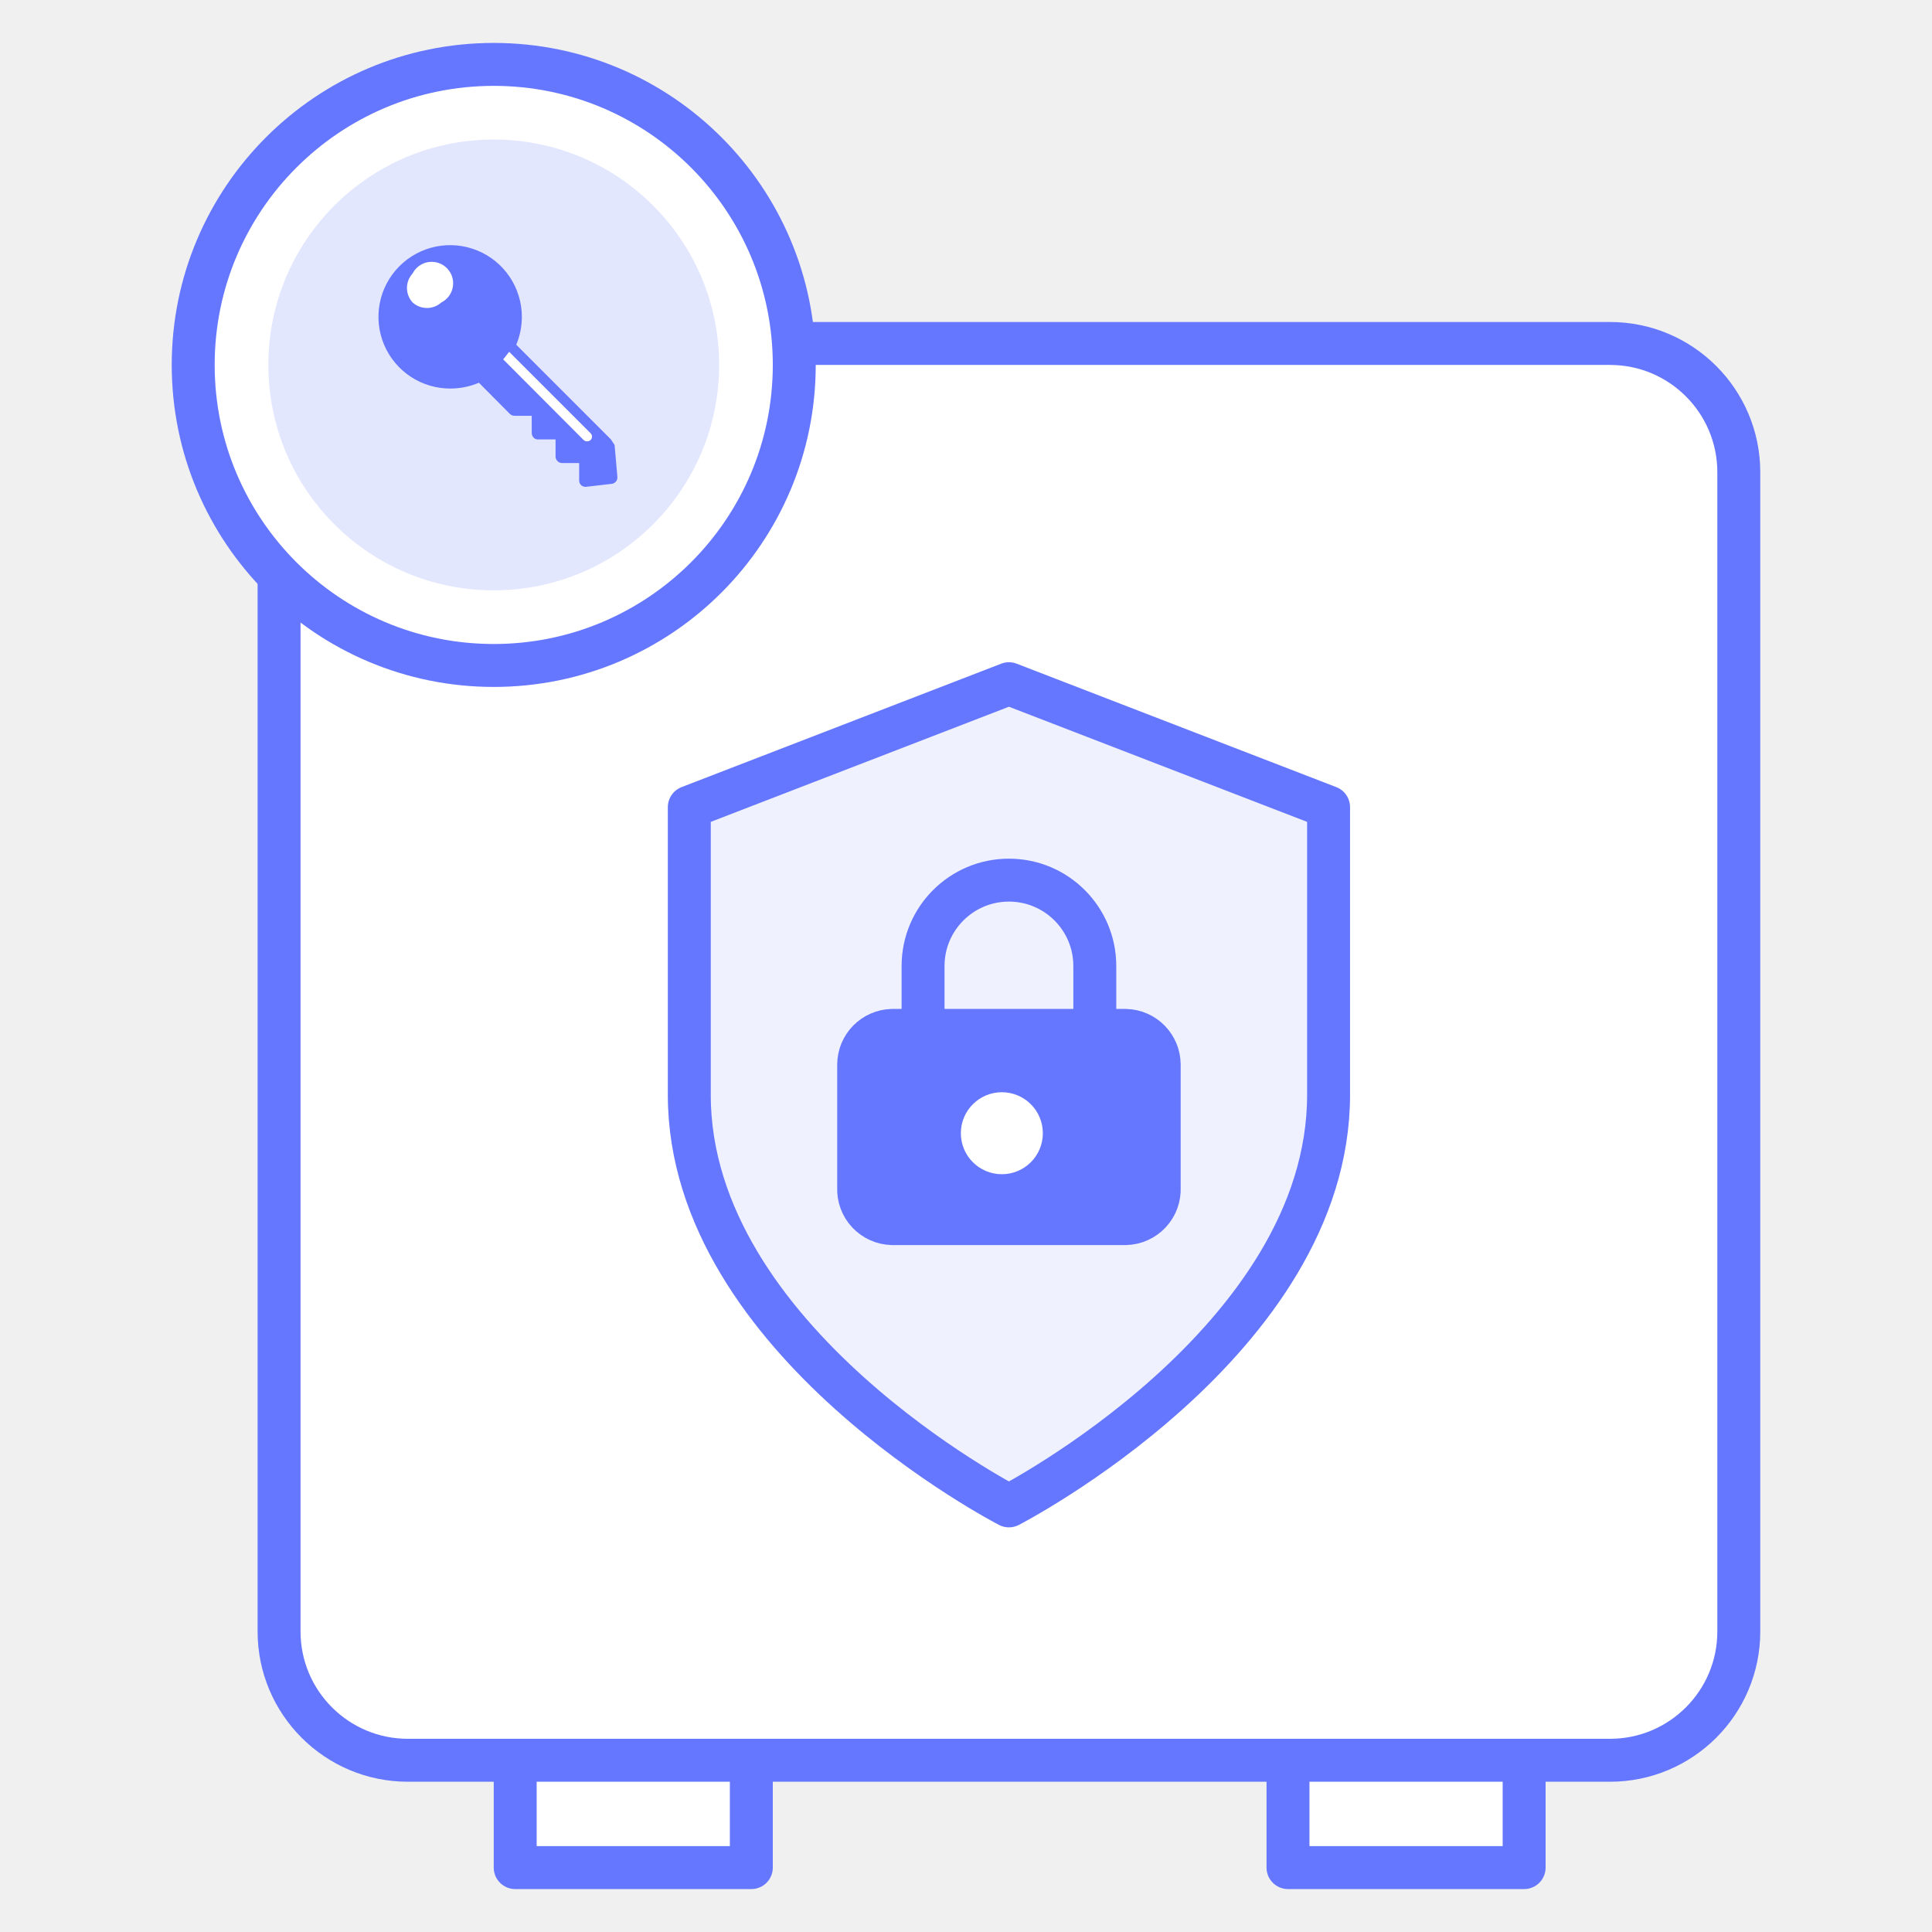
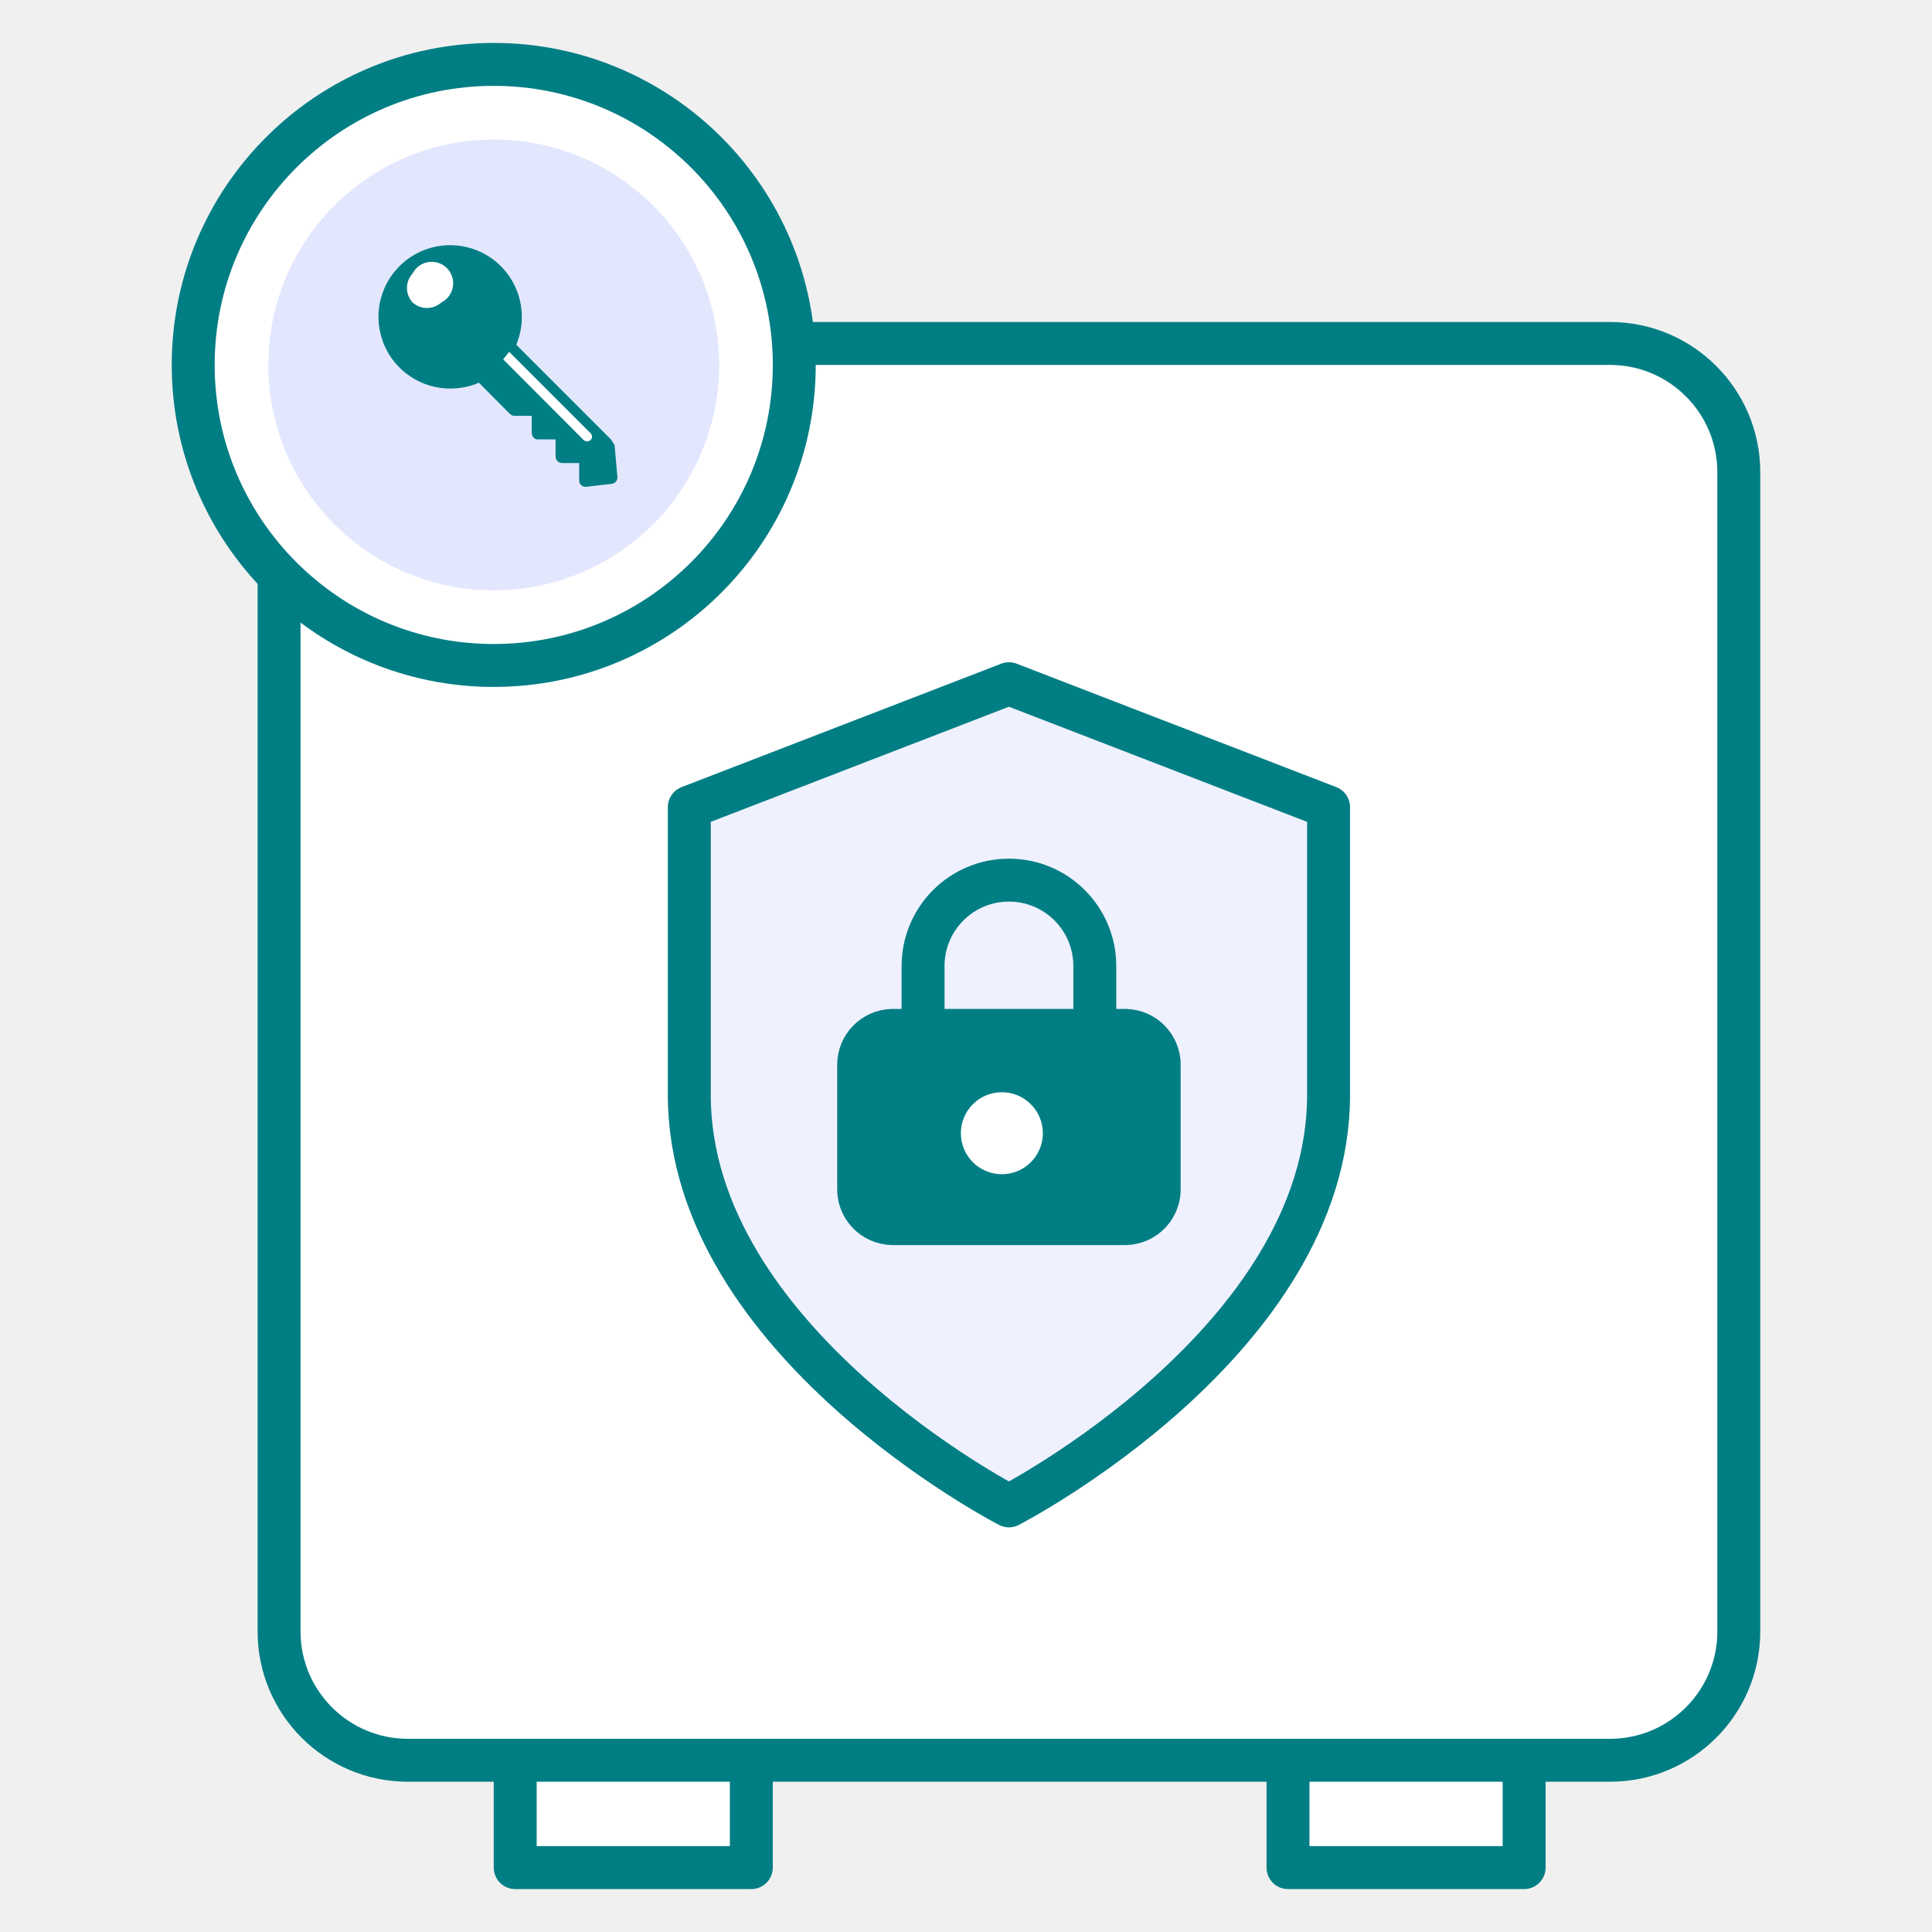
<svg xmlns="http://www.w3.org/2000/svg" viewBox="0 0 90 90">
-   <rect x="13" y="16" width="68" height="66" rx="6" ry="6" fill="#fff" stroke="#6576ff" stroke-linecap="round" stroke-linejoin="round" stroke-width="2" />
-   <rect x="24" y="82" width="11" height="5" fill="#fff" stroke="#6576ff" stroke-linecap="round" stroke-linejoin="round" stroke-width="2" />
-   <rect x="60" y="82" width="11" height="5" fill="#fff" stroke="#6576ff" stroke-linecap="round" stroke-linejoin="round" stroke-width="2" />
-   <path d="M47,70.15S61.89,62.49,61.89,51V37.6L47,31.85,32.11,37.6V51C32.11,62.49,47,70.15,47,70.15Z" fill="#eff1ff" stroke="#6576ff" stroke-linecap="round" stroke-linejoin="round" stroke-width="2" />
-   <path d="M41.56,48H52.44A1.6,1.6,0,0,1,54,49.59v5.73A1.6,1.6,0,0,1,52.44,57H41.56A1.6,1.6,0,0,1,40,55.32V49.59A1.6,1.6,0,0,1,41.56,48Z" fill="#6576ff" stroke="#6576ff" stroke-linecap="round" stroke-linejoin="round" stroke-width="2" />
-   <path d="M43,48V45a4,4,0,0,1,8,0v3" fill="none" stroke="#6576ff" stroke-linecap="round" stroke-linejoin="round" stroke-width="2" />
+   <rect x="13" y="16" width="68" height="66" rx="6" ry="6" fill="#fff" stroke="#017e84" stroke-linecap="round" stroke-linejoin="round" stroke-width="2" />
+   <rect x="24" y="82" width="11" height="5" fill="#fff" stroke="#017e84" stroke-linecap="round" stroke-linejoin="round" stroke-width="2" />
+   <rect x="60" y="82" width="11" height="5" fill="#fff" stroke="#017e84" stroke-linecap="round" stroke-linejoin="round" stroke-width="2" />
+   <path d="M47,70.15S61.89,62.49,61.89,51V37.6L47,31.85,32.11,37.6V51C32.11,62.49,47,70.15,47,70.15Z" fill="#eff1ff" stroke="#017e84" stroke-linecap="round" stroke-linejoin="round" stroke-width="2" />
+   <path d="M41.56,48H52.44A1.6,1.6,0,0,1,54,49.59v5.73A1.6,1.6,0,0,1,52.44,57H41.56A1.6,1.6,0,0,1,40,55.32V49.59A1.6,1.6,0,0,1,41.56,48Z" fill="#017e84" stroke="#017e84" stroke-linecap="round" stroke-linejoin="round" stroke-width="2" />
+   <path d="M43,48V45a4,4,0,0,1,8,0v3" fill="none" stroke="#017e84" stroke-linecap="round" stroke-linejoin="round" stroke-width="2" />
  <circle cx="46.67" cy="52.79" r="0.91" fill="#fff" stroke="#fff" stroke-linecap="round" stroke-linejoin="round" stroke-width="2" />
-   <circle cx="23" cy="17" r="14" fill="#fff" stroke="#6576ff" stroke-linecap="round" stroke-linejoin="round" stroke-width="2" />
+   <circle cx="23" cy="17" r="14" fill="#fff" stroke="#017e84" stroke-linecap="round" stroke-linejoin="round" stroke-width="2" />
  <circle cx="23" cy="17" r="10.5" fill="#e3e7fe" />
-   <path d="M28.46,20.47l-4.41-4.41a3.4,3.4,0,0,0,.26-1.31A3.34,3.34,0,1,0,21,18.1a3.41,3.41,0,0,0,1.31-.27l1.44,1.45a.33.33,0,0,0,.23.09l.79,0,0,.79a.32.32,0,0,0,.09.23.27.27,0,0,0,.23.08l.79,0,0,.79a.31.31,0,0,0,.09.22.29.29,0,0,0,.22.09l.79,0,0,.79a.3.3,0,0,0,.09.24.32.32,0,0,0,.21.08h0l1.21-.14a.3.3,0,0,0,.27-.33l-.13-1.48Z" fill="#6576ff" />
+   <path d="M28.46,20.47l-4.41-4.41a3.4,3.4,0,0,0,.26-1.31A3.34,3.34,0,1,0,21,18.1a3.41,3.41,0,0,0,1.31-.27l1.44,1.45a.33.33,0,0,0,.23.09l.79,0,0,.79a.32.32,0,0,0,.09.23.27.27,0,0,0,.23.08l.79,0,0,.79a.31.31,0,0,0,.09.22.29.29,0,0,0,.22.09l.79,0,0,.79a.3.3,0,0,0,.09.24.32.32,0,0,0,.21.08h0l1.21-.14a.3.3,0,0,0,.27-.33l-.13-1.48Z" fill="#017e84" />
  <path d="M20.56,14.09a1,1,0,0,1-1.34,0,1,1,0,0,1,0-1.35,1,1,0,1,1,1.34,1.35Z" fill="#fff" />
  <path d="M23.72,16.39h0l3.79,3.79a.22.22,0,0,1,0,.32h0a.24.24,0,0,1-.32,0l-3.75-3.76Z" fill="#fff" />
  <rect x="17.32" y="11.6" width="11" height="11" fill="none" />
</svg>
